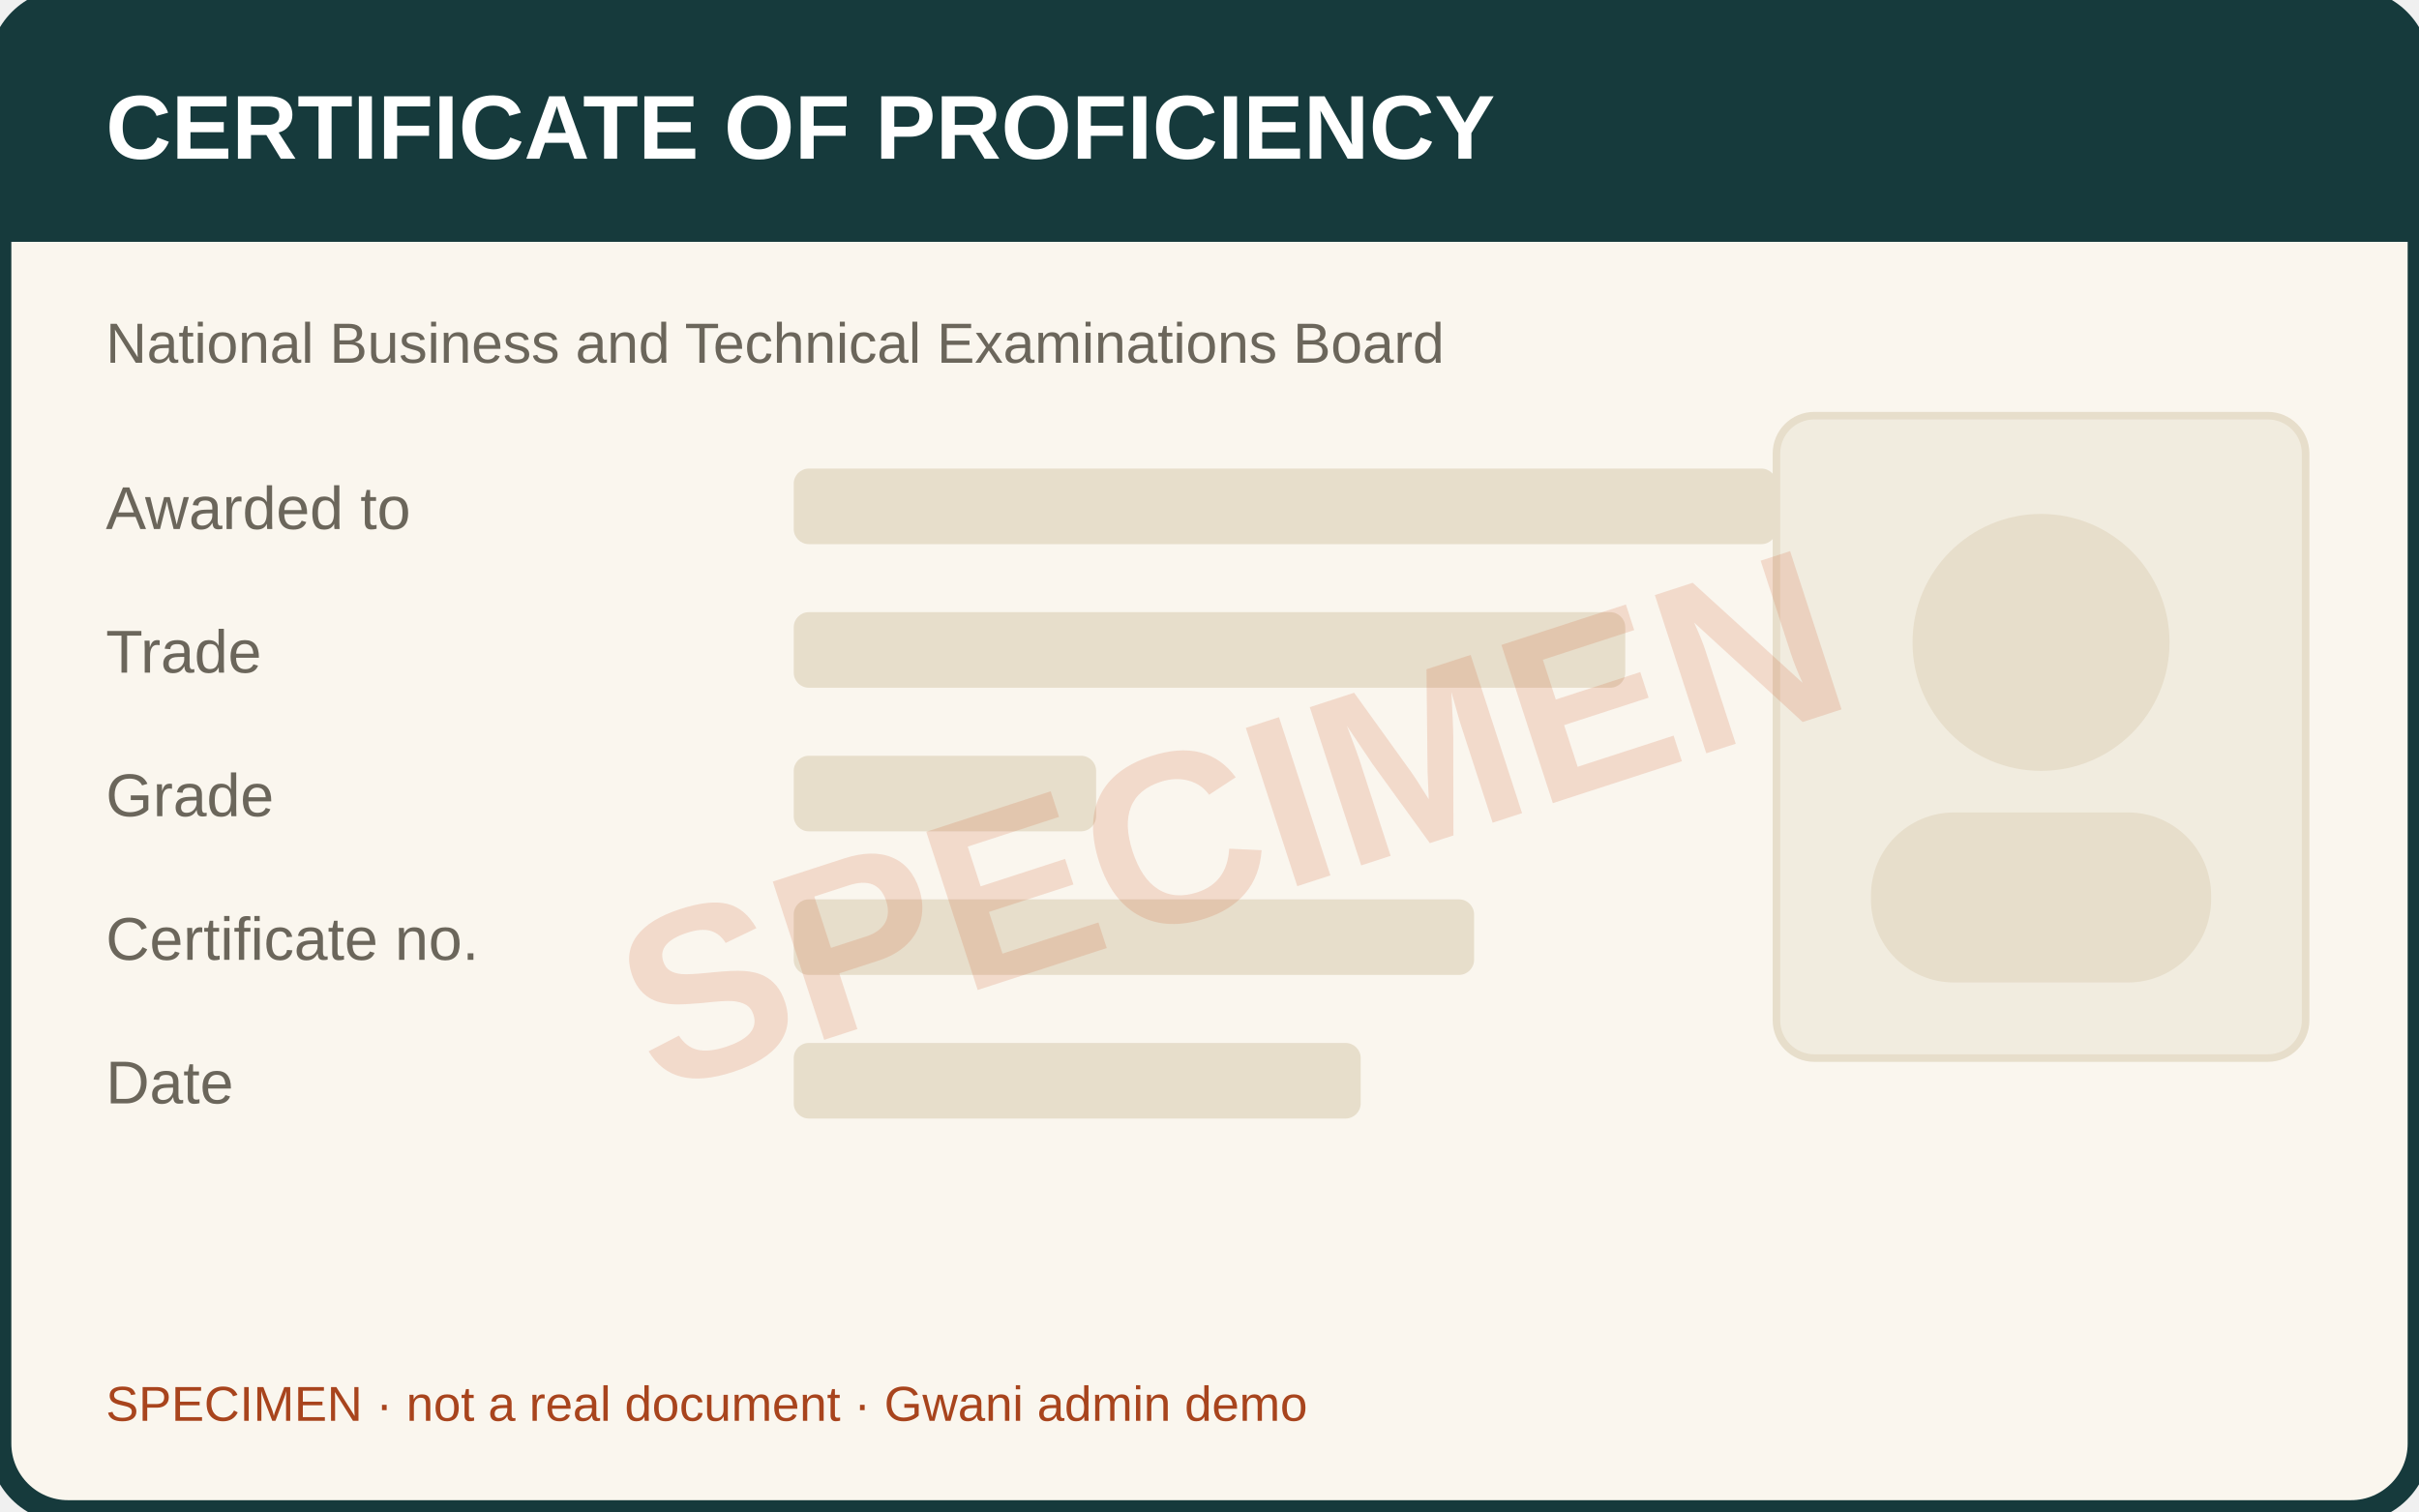
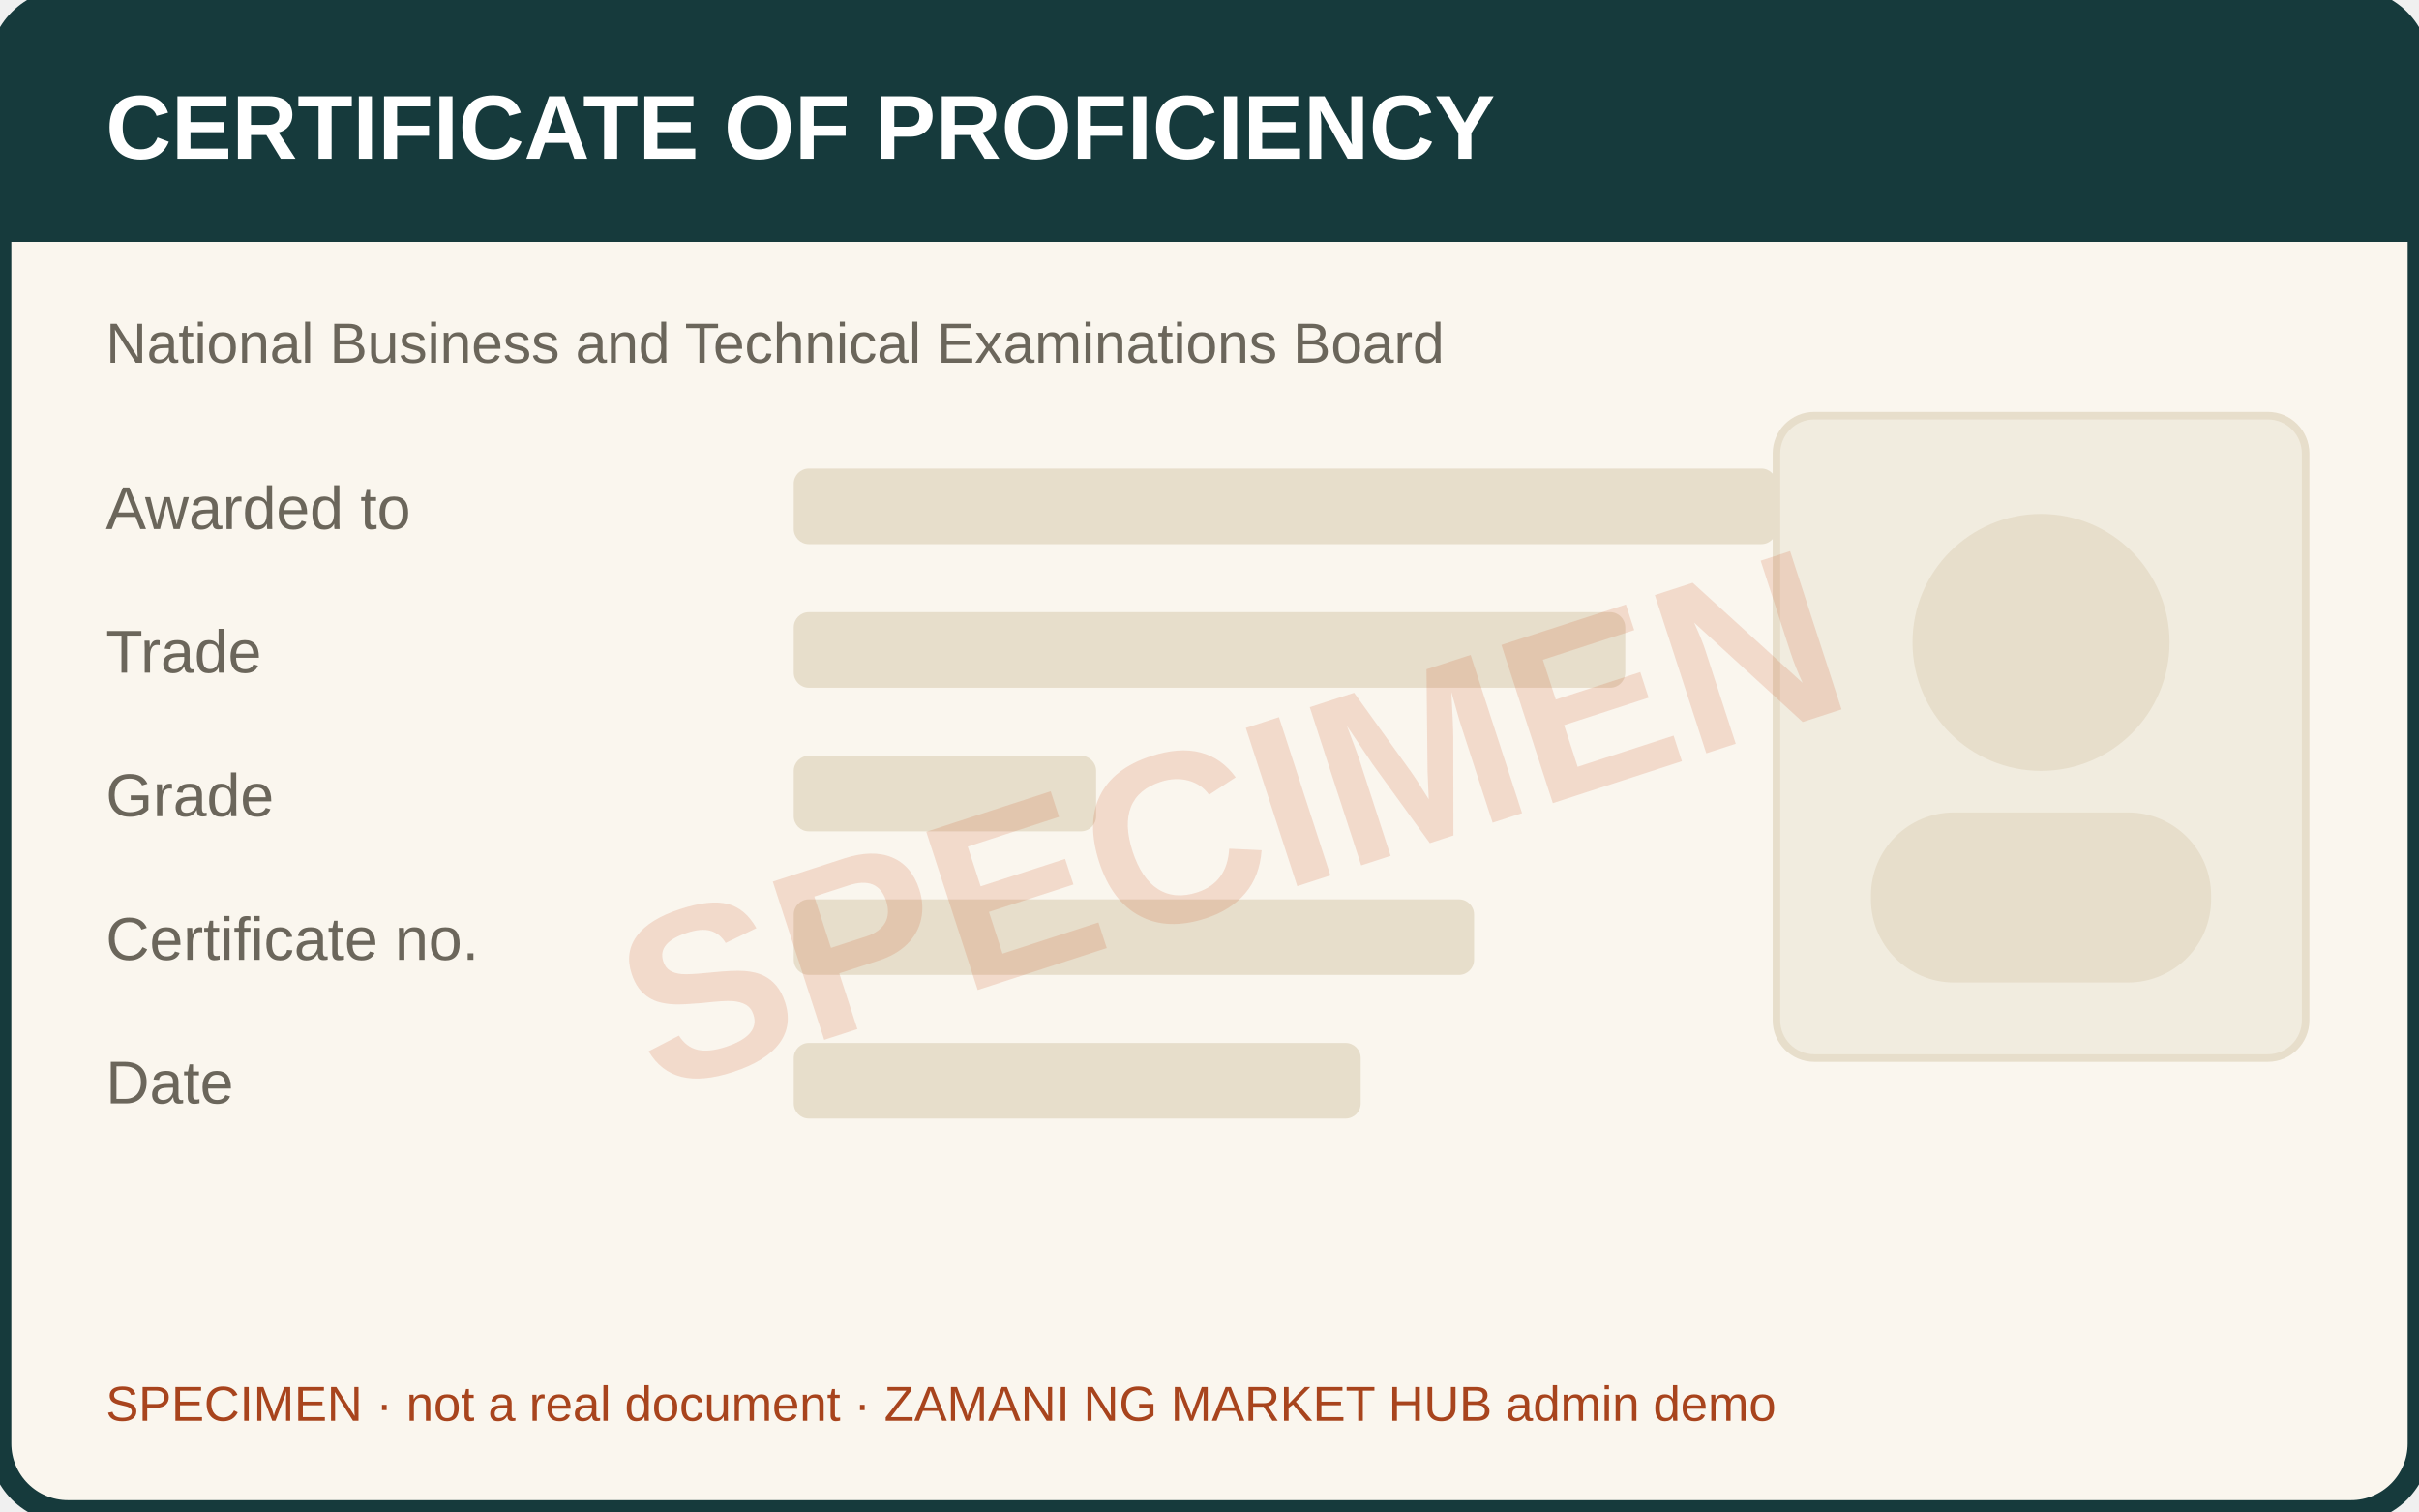
<svg xmlns="http://www.w3.org/2000/svg" width="640" height="400" viewBox="0 0 640 400" role="img" aria-label="Specimen CERTIFICATE OF PROFICIENCY">
  <rect width="640" height="400" rx="18" fill="#FAF6EE" stroke="#163A3C" stroke-width="6" />
  <rect x="0" y="0" width="640" height="64" rx="18" fill="#163A3C" />
  <rect x="0" y="40" width="640" height="24" fill="#163A3C" />
  <text x="28" y="42" font-family="Arial, sans-serif" font-size="24" font-weight="700" fill="#FFFFFF">CERTIFICATE OF PROFICIENCY</text>
  <text x="28" y="96" font-family="Arial, sans-serif" font-size="15" fill="#6B665B">National Business and Technical Examinations Board</text>
  <text x="28" y="140" font-family="Arial, sans-serif" font-size="16" fill="#6B665B">Awarded to</text>
  <rect x="210" y="124" width="260" height="20" rx="4" fill="#E7DECB" />
  <text x="28" y="178" font-family="Arial, sans-serif" font-size="16" fill="#6B665B">Trade</text>
  <rect x="210" y="162" width="220" height="20" rx="4" fill="#E7DECB" />
  <text x="28" y="216" font-family="Arial, sans-serif" font-size="16" fill="#6B665B">Grade</text>
  <rect x="210" y="200" width="80" height="20" rx="4" fill="#E7DECB" />
  <text x="28" y="254" font-family="Arial, sans-serif" font-size="16" fill="#6B665B">Certificate no.</text>
  <rect x="210" y="238" width="180" height="20" rx="4" fill="#E7DECB" />
  <text x="28" y="292" font-family="Arial, sans-serif" font-size="16" fill="#6B665B">Date</text>
  <rect x="210" y="276" width="150" height="20" rx="4" fill="#E7DECB" />
  <rect x="470" y="110" width="140" height="170" rx="10" fill="#F1ECDF" stroke="#E7DECB" stroke-width="2" />
  <circle cx="540" cy="170" r="34" fill="#E7DECB" />
  <rect x="495" y="215" width="90" height="45" rx="22" fill="#E7DECB" />
  <text x="320" y="240" text-anchor="middle" font-family="Arial, sans-serif" font-size="64" font-weight="700" fill="#CF5A2E" fill-opacity="0.18" transform="rotate(-18 320 200)">SPECIMEN</text>
-   <text x="28" y="376" font-family="Arial, sans-serif" font-size="13" fill="#A8441D">SPECIMEN · not a real document · Gwani admin demo</text>
+   <text x="28" y="376" font-family="Arial, sans-serif" font-size="13" fill="#A8441D">SPECIMEN · not a real document · ZAMANI NG MARKET HUB admin demo</text>
</svg>
